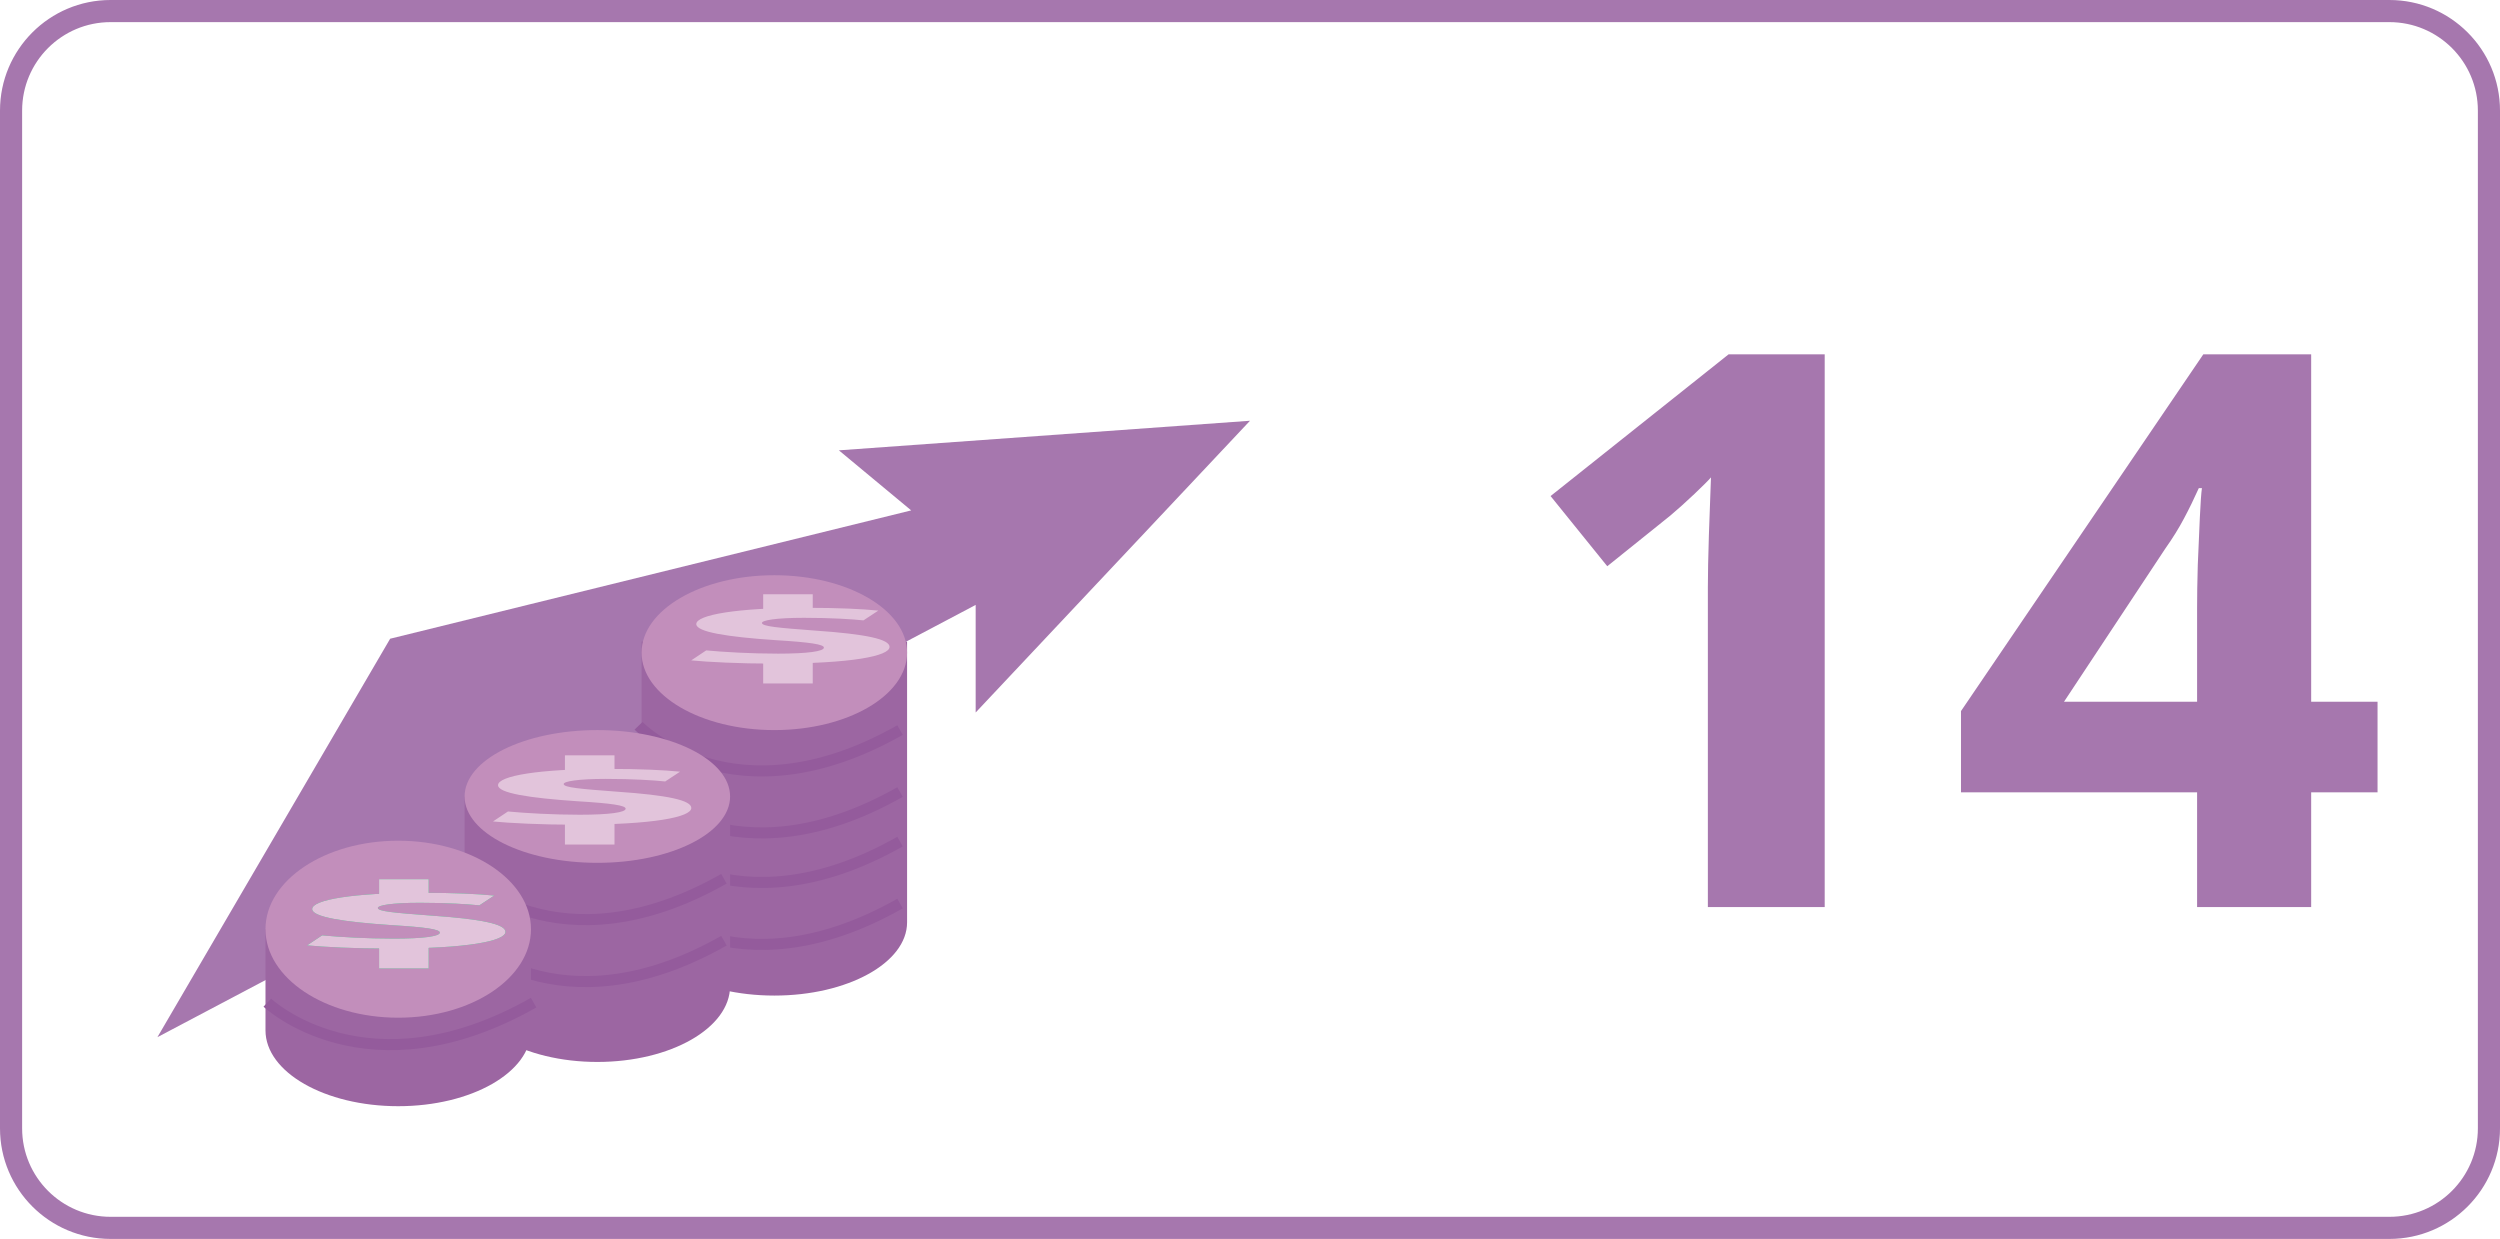
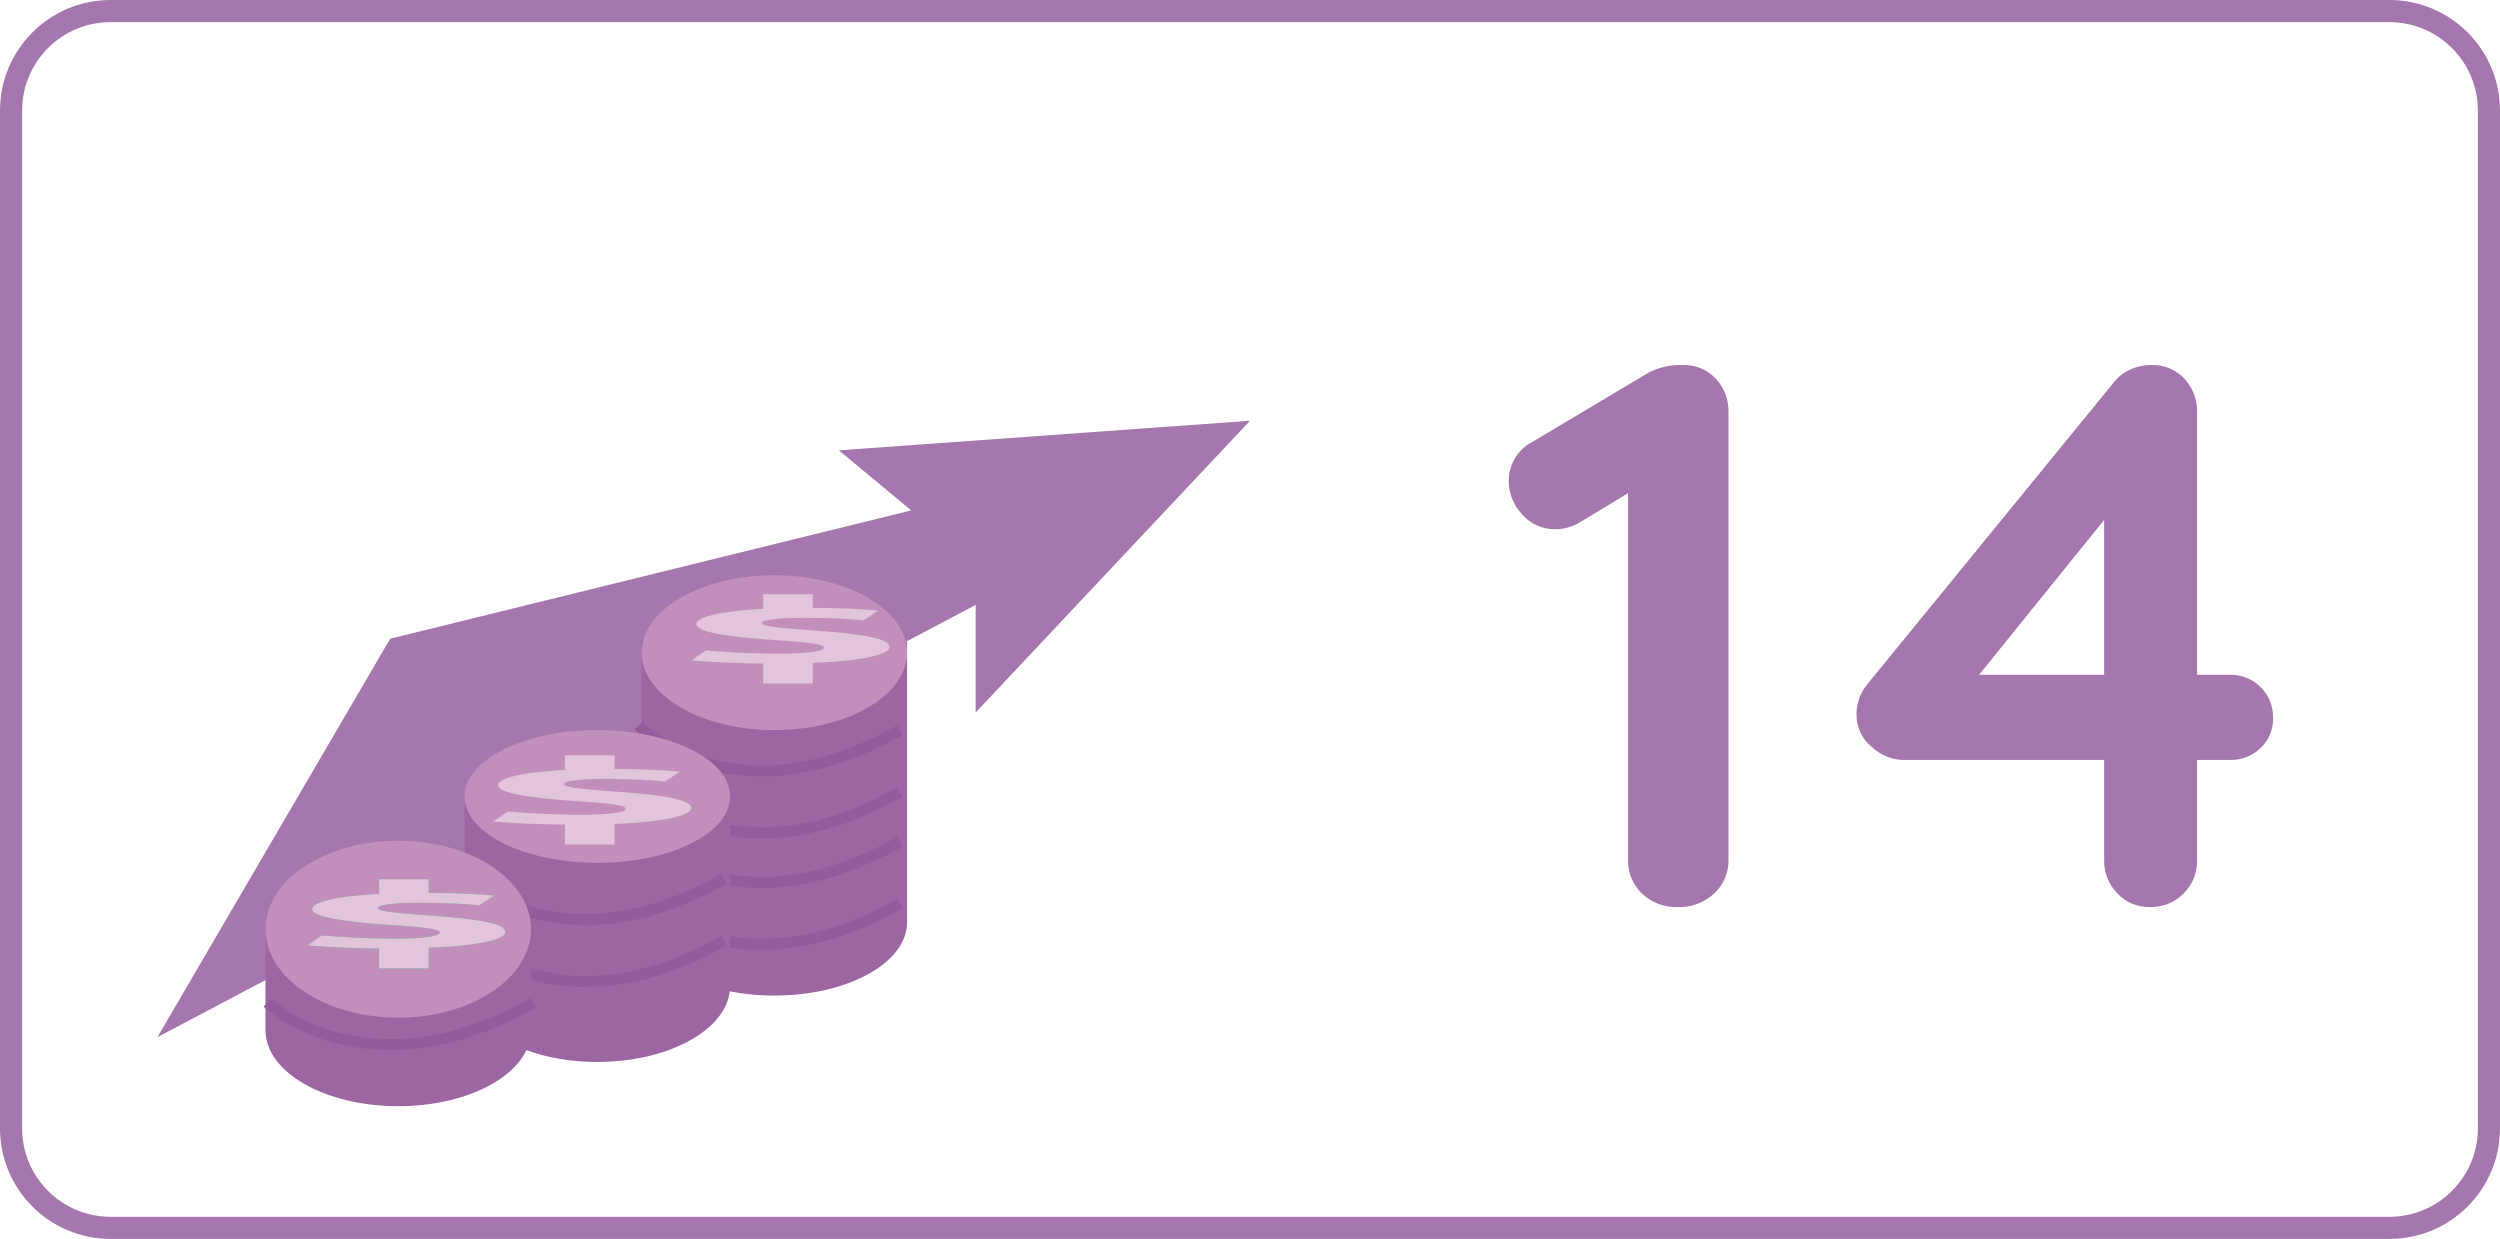
<svg xmlns="http://www.w3.org/2000/svg" width="113" height="56" viewBox="0 0 113 56">
  <g id="real-state-agent_left_14" transform="translate(-2058 -3593)">
    <g id="Rectángulo_82" data-name="Rectángulo 82" transform="translate(2058 3593)" fill="none" stroke="#a677ae" stroke-width="1">
      <rect width="113" height="56" rx="5" stroke="none" />
      <rect x="0.5" y="0.5" width="112" height="55" rx="4.5" fill="none" />
    </g>
    <g id="Grupo_443" data-name="Grupo 443" transform="translate(1017.543 2775)">
-       <text id="_14" data-name="14" transform="translate(1146 859)" fill="#a677ae" font-size="35" font-family="Quicksand" font-weight="700">
-         <tspan x="-37.52" y="0">14</tspan>
-       </text>
+       <path id="Trazado_740" data-name="Trazado 740" d="M-29.715,0a2.214,2.214,0,0,1-1.61-.613,2.037,2.037,0,0,1-.63-1.522v-17.64l.49.77-2.66,1.61a2.141,2.141,0,0,1-1.12.315,1.91,1.91,0,0,1-1.505-.682,2.179,2.179,0,0,1-.6-1.453,1.994,1.994,0,0,1,1.085-1.82l5.285-3.15a3.2,3.2,0,0,1,1.5-.315,1.953,1.953,0,0,1,1.488.612,2.134,2.134,0,0,1,.577,1.523v20.23a2.01,2.01,0,0,1-.648,1.522A2.321,2.321,0,0,1-29.715,0Zm21.35,0a1.968,1.968,0,0,1-1.47-.613,2.1,2.1,0,0,1-.6-1.522v-16.45l.735.175-6.755,8.365-.175-.455H-4.76a1.9,1.9,0,0,1,1.4.56,1.9,1.9,0,0,1,.56,1.4,1.8,1.8,0,0,1-.56,1.347,1.932,1.932,0,0,1-1.4.543H-19.53a2.141,2.141,0,0,1-1.417-.595,1.874,1.874,0,0,1-.683-1.47,2.134,2.134,0,0,1,.525-1.4l11.06-13.545a1.993,1.993,0,0,1,.735-.612A2.238,2.238,0,0,1-8.3-24.5a1.953,1.953,0,0,1,1.488.612,2.134,2.134,0,0,1,.577,1.523v20.23A2.067,2.067,0,0,1-6.843-.613,2.067,2.067,0,0,1-8.365,0Z" transform="translate(1146 859)" fill="#a677ae" />
    </g>
    <g id="Grupo_447" data-name="Grupo 447" transform="translate(1721.206 3481.116)">
      <path id="Trazado_67" data-name="Trazado 67" d="M375.909-411.236l10.52-18.01,23.551-5.8-3.269-2.715,18.583-1.337-12.4,13.187v-4.863l-27.2,14.37Z" transform="translate(-32 570)" fill="#a677ae" />
      <path id="Unión_16" data-name="Unión 16" d="M0,12.69V0H12V12.69C12,14.518,9.314,16,6,16S0,14.518,0,12.69Z" transform="translate(365.794 140.884)" fill="#9c66a2" />
      <path id="Trazado_75" data-name="Trazado 75" d="M384.526-390.479s4.292,4.462,11.82.194" transform="translate(-18.87 540.209)" fill="none" stroke="#945b9c" stroke-width="0.5" />
      <path id="Trazado_76" data-name="Trazado 76" d="M384.526-390.479s4.292,4.462,11.82.194" transform="translate(-18.87 537.969)" fill="none" stroke="#945b9c" stroke-width="0.5" />
      <path id="Trazado_77" data-name="Trazado 77" d="M384.526-390.479s4.292,4.462,11.82.194" transform="translate(-18.87 535.168)" fill="none" stroke="#945b9c" stroke-width="0.5" />
      <path id="Trazado_74" data-name="Trazado 74" d="M384.526-390.479s4.292,4.462,11.82.194" transform="translate(-18.87 543.009)" fill="none" stroke="#945b9c" stroke-width="0.5" />
      <path id="Unión_15" data-name="Unión 15" d="M0,8.572V0H12V8.572C12,10.465,9.314,12,6,12S0,10.465,0,8.572Z" transform="translate(357.794 147.884)" fill="#9c66a2" />
      <path id="Trazado_72" data-name="Trazado 72" d="M384.526-390.479s4.292,4.462,11.82.194" transform="translate(-26.83 544.689)" fill="none" stroke="#945b9c" stroke-width="0.5" />
      <path id="Trazado_73" data-name="Trazado 73" d="M384.526-390.479s4.292,4.462,11.82.194" transform="translate(-26.83 541.889)" fill="none" stroke="#945b9c" stroke-width="0.5" />
      <path id="Unión_14" data-name="Unión 14" d="M0,4.571V0H12V4.571C12,6.465,9.314,8,6,8S0,6.465,0,4.571Z" transform="translate(348.794 153.884)" fill="#9c66a2" />
      <ellipse id="Elipse_27" data-name="Elipse 27" cx="6" cy="4" rx="6" ry="4" transform="translate(348.794 149.884)" fill="#c28ebb" />
      <ellipse id="Elipse_29" data-name="Elipse 29" cx="6" cy="3.5" rx="6" ry="3.5" transform="translate(365.794 137.884)" fill="#c28ebb" />
      <ellipse id="Elipse_31" data-name="Elipse 31" cx="6" cy="3" rx="6" ry="3" transform="translate(357.794 144.884)" fill="#c28ebb" />
      <g id="iconfinder_Currency_dollar_381602" transform="translate(350.681 151.625)">
        <g id="_x24_-sign_1_" transform="translate(0 0)">
          <g id="_x24_-sign">
            <path id="Top" d="M0,0H2.24V.773L0,.842Z" transform="translate(3.248)" fill="#34b67a" />
            <path id="Bottom" d="M0,.957,2.24.9V2.031H0Z" transform="translate(3.248 2.002)" fill="#34b67a" />
            <path id="Shadow" d="M9.7,29.24v0Z" transform="translate(-4.212 -24.423)" fill="#0ba55f" />
            <path id="S" d="M.572,5.925c.784.074,2.016.147,3.248.147,1.344,0,2.072-.105,2.072-.273,0-.147-.616-.242-2.184-.337C1.524,5.315.124,5.094.124,4.736.124,4.316,1.972,4,5.052,4c1.512,0,2.576.053,3.3.126l-.672.442c-.5-.053-1.456-.116-2.688-.116-1.288,0-1.9.116-1.9.231,0,.158.728.221,2.408.347,2.3.158,3.36.389,3.36.736,0,.41-1.68.757-5.264.757-1.512,0-2.968-.074-3.7-.147Z" transform="translate(0.1 -3.387)" fill="#34b67a" />
          </g>
        </g>
      </g>
      <g id="iconfinder_Currency_dollar_381602-2" data-name="iconfinder_Currency_dollar_381602" transform="translate(368.042 138.744)">
        <g id="_x24_-sign_1_2" data-name="_x24_-sign_1_" transform="translate(0 0)">
          <g id="_x24_-sign-2" data-name="_x24_-sign">
            <path id="Top-2" data-name="Top" d="M0,0H2.24V.773L0,.842Z" transform="translate(3.248)" fill="#e2c4db" />
            <path id="Bottom-2" data-name="Bottom" d="M0,.957,2.24.9V2.031H0Z" transform="translate(3.248 2.002)" fill="#e2c4db" />
            <path id="Shadow-2" data-name="Shadow" d="M9.7,29.24v0Z" transform="translate(-4.212 -24.423)" fill="#e2c4db" />
            <path id="S-2" data-name="S" d="M.572,5.925c.784.074,2.016.147,3.248.147,1.344,0,2.072-.105,2.072-.273,0-.147-.616-.242-2.184-.337C1.524,5.315.124,5.094.124,4.736.124,4.316,1.972,4,5.052,4c1.512,0,2.576.053,3.3.126l-.672.442c-.5-.053-1.456-.116-2.688-.116-1.288,0-1.9.116-1.9.231,0,.158.728.221,2.408.347,2.3.158,3.36.389,3.36.736,0,.41-1.68.757-5.264.757-1.512,0-2.968-.074-3.7-.147Z" transform="translate(0.1 -3.387)" fill="#e2c4db" />
          </g>
        </g>
      </g>
      <g id="iconfinder_Currency_dollar_381602-3" data-name="iconfinder_Currency_dollar_381602" transform="translate(350.681 151.625)">
        <g id="_x24_-sign_1_3" data-name="_x24_-sign_1_" transform="translate(0 0)">
          <g id="_x24_-sign-3" data-name="_x24_-sign">
            <path id="Top-3" data-name="Top" d="M0,0H2.24V.773L0,.842Z" transform="translate(3.248)" fill="#e2c4db" />
            <path id="Bottom-3" data-name="Bottom" d="M0,.957,2.24.9V2.031H0Z" transform="translate(3.248 2.002)" fill="#e2c4db" />
            <path id="Shadow-3" data-name="Shadow" d="M9.7,29.24v0Z" transform="translate(-4.212 -24.423)" fill="#e2c4db" />
            <path id="S-3" data-name="S" d="M.572,5.925c.784.074,2.016.147,3.248.147,1.344,0,2.072-.105,2.072-.273,0-.147-.616-.242-2.184-.337C1.524,5.315.124,5.094.124,4.736.124,4.316,1.972,4,5.052,4c1.512,0,2.576.053,3.3.126l-.672.442c-.5-.053-1.456-.116-2.688-.116-1.288,0-1.9.116-1.9.231,0,.158.728.221,2.408.347,2.3.158,3.36.389,3.36.736,0,.41-1.68.757-5.264.757-1.512,0-2.968-.074-3.7-.147Z" transform="translate(0.1 -3.387)" fill="#e2c4db" />
          </g>
        </g>
      </g>
      <g id="iconfinder_Currency_dollar_381602-4" data-name="iconfinder_Currency_dollar_381602" transform="translate(359.081 146.025)">
        <g id="_x24_-sign_1_4" data-name="_x24_-sign_1_" transform="translate(0 0)">
          <g id="_x24_-sign-4" data-name="_x24_-sign">
            <path id="Top-4" data-name="Top" d="M0,0H2.24V.773L0,.842Z" transform="translate(3.248)" fill="#e2c4db" />
            <path id="Bottom-4" data-name="Bottom" d="M0,.957,2.24.9V2.031H0Z" transform="translate(3.248 2.002)" fill="#e2c4db" />
            <path id="Shadow-4" data-name="Shadow" d="M9.7,29.24v0Z" transform="translate(-4.212 -24.423)" fill="#e2c4db" />
            <path id="S-4" data-name="S" d="M.572,5.925c.784.074,2.016.147,3.248.147,1.344,0,2.072-.105,2.072-.273,0-.147-.616-.242-2.184-.337C1.524,5.315.124,5.094.124,4.736.124,4.316,1.972,4,5.052,4c1.512,0,2.576.053,3.3.126l-.672.442c-.5-.053-1.456-.116-2.688-.116-1.288,0-1.9.116-1.9.231,0,.158.728.221,2.408.347,2.3.158,3.36.389,3.36.736,0,.41-1.68.757-5.264.757-1.512,0-2.968-.074-3.7-.147Z" transform="translate(0.1 -3.387)" fill="#e2c4db" />
          </g>
        </g>
      </g>
      <path id="Trazado_71" data-name="Trazado 71" d="M385.108-390.285s4.508,4.269,12.036,0" transform="translate(-36.231 547.489)" fill="none" stroke="#945b9c" stroke-width="0.5" />
    </g>
  </g>
</svg>
